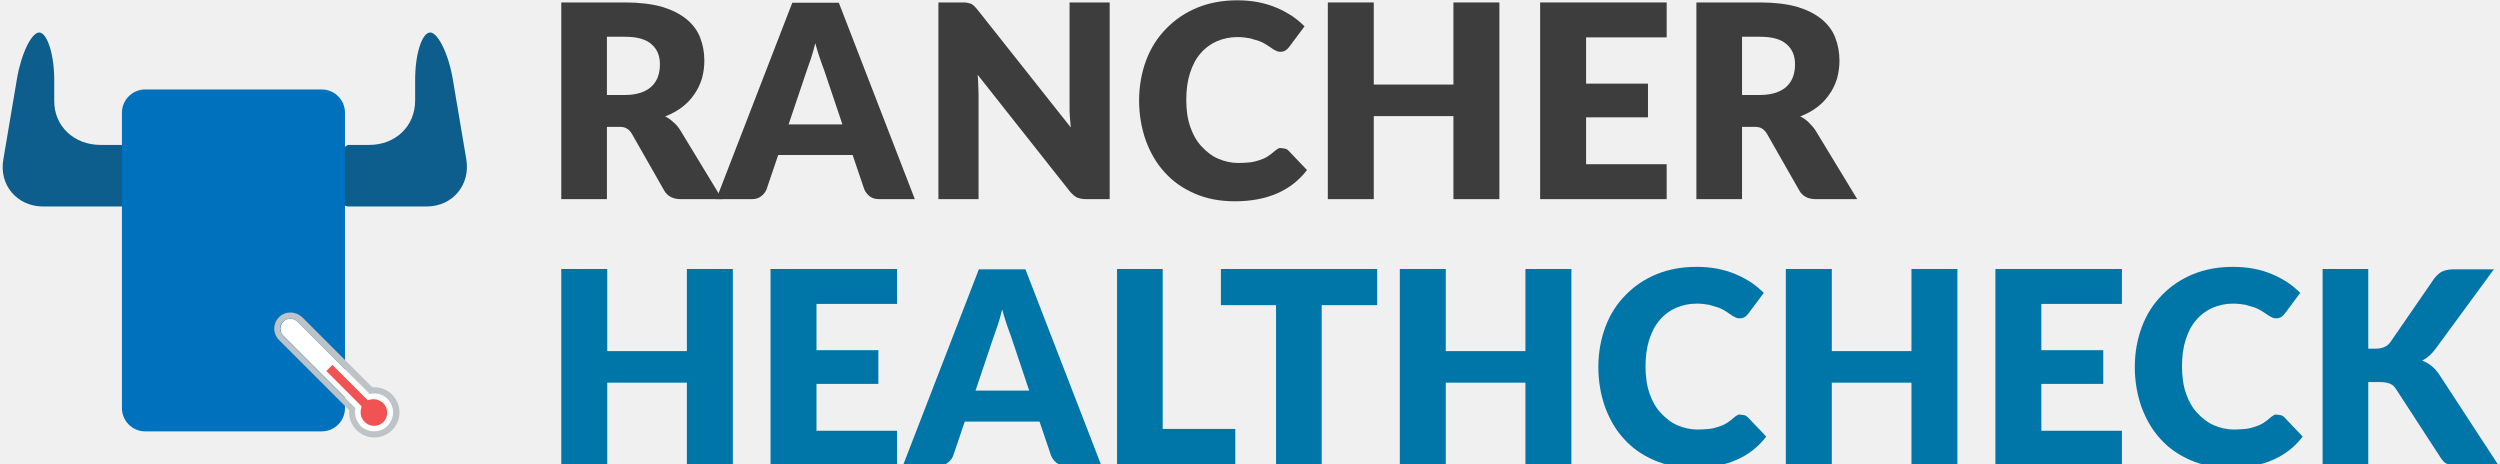
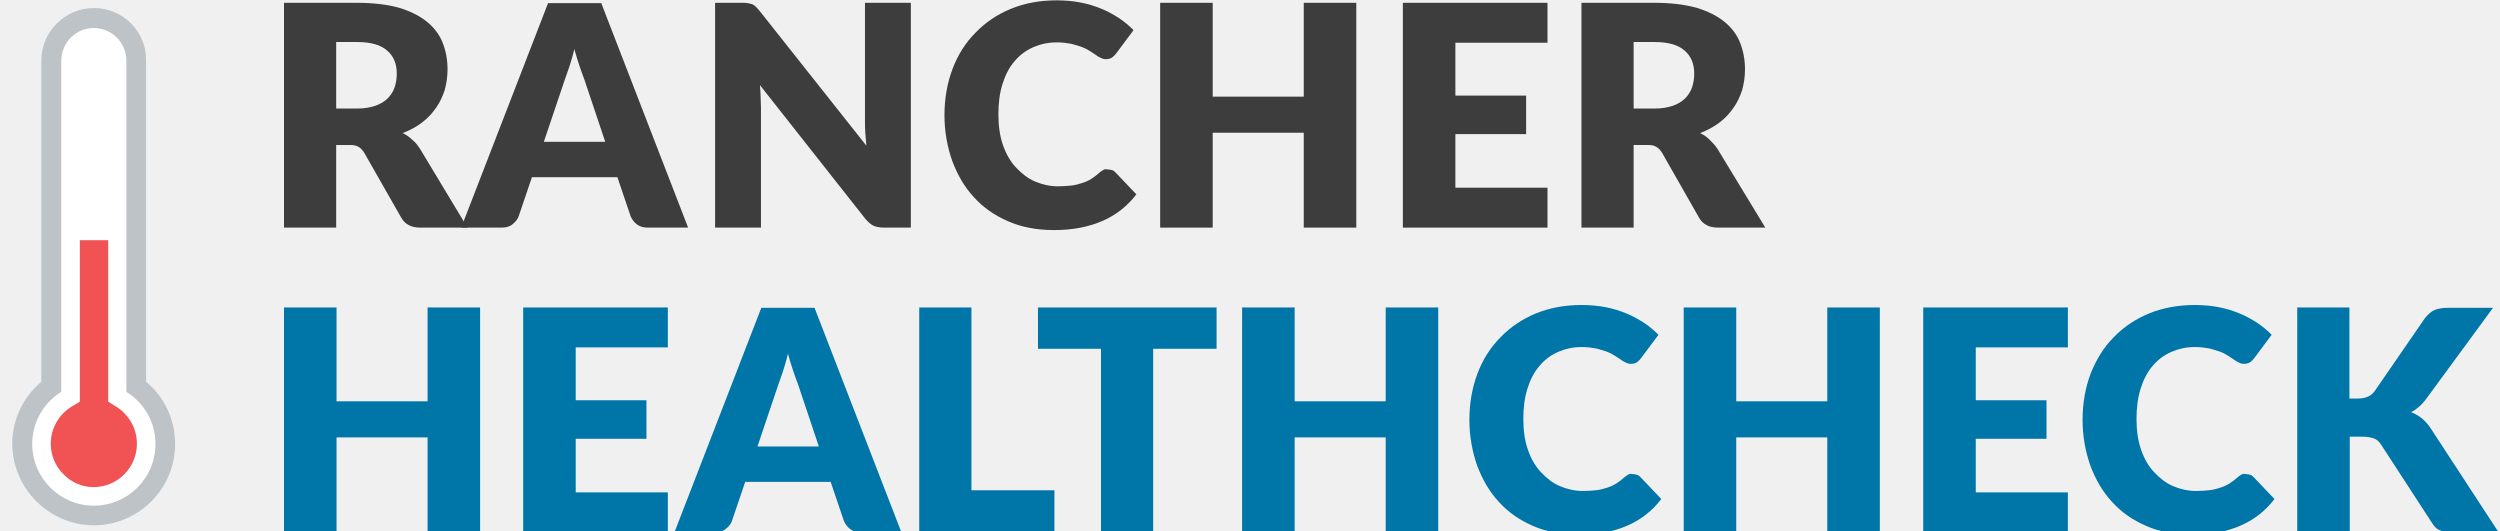
- <svg xmlns="http://www.w3.org/2000/svg" version="1.1" id="Layer_1" x="0px" y="0px" viewBox="0 0 816 151.4" style="enable-background:new 0 0 816 151.4;" xml:space="preserve">
+ <svg xmlns="http://www.w3.org/2000/svg" version="1.1" id="Layer_1" x="0px" y="0px" viewBox="0 0 713.9 151.4" style="enable-background:new 0 0 713.9 151.4;" xml:space="preserve">
  <style type="text/css">
- 	.st0{fill:#3D3D3D;}
- 	.st1{fill:#0075A8;}
- 	.st2{fill:#CCD1D3;}
- 	.st3{fill:#0D5E8C;}
- 	.st4{fill:#0071BC;}
- 	.st5{fill:#FFFFFF;}
- 	.st6{fill:#BDC3C7;}
- 	.st7{fill:#F15354;}
- 	.st8{fill:#A3ABAF;}
- 	.st9{fill:#58D68D;}
- 	.st10{fill:#2ECC71;}
- 	.st11{fill:#3498DB;}
- 	.st12{fill:#EADF5A;}
- 	.st13{fill:#F1C40F;}
- 	.st14{fill:#2D8490;}
- 	.st15{fill:#3A6F81;}
- 	.st16{fill:#ECF0F1;}
- 	.st17{opacity:0.2;fill:#78C9CF;}
+ 	.st0{fill:#99A3A8;}
+ 	.st1{fill:#CCD1D3;}
+ 	.st2{fill:none;stroke:#A3ABAF;stroke-width:5;stroke-linecap:round;stroke-linejoin:round;stroke-miterlimit:10;}
+ 	.st3{fill:#3D3D3D;}
+ 	.st4{fill:#0075A8;}
+ 	.st5{fill:#B3C78F;}
+ 	.st6{fill:none;stroke:#CCD1D3;stroke-miterlimit:10;}
+ 	.st7{fill:none;stroke:#CCD1D3;stroke-width:1.893;stroke-miterlimit:10;}
+ 	.st8{fill:#F15354;}
+ 	.st9{fill:#A3ABAF;}
+ 	.st10{fill:#3498DB;}
+ 	.st11{fill:#2980B9;}
+ 	.st12{fill:#E67E22;}
+ 	.st13{fill:#D35401;}
+ 	.st14{fill:#F1C40F;}
+ 	.st15{fill:#E49701;}
+ 	.st16{fill:#EADF5A;}
+ 	.st17{fill:#D7C320;}
+ 	.st18{fill:#34495E;}
+ 	.st19{fill:#2C3E50;}
+ 	.st20{fill:#2B2B2B;}
+ 	.st21{fill:#262626;}
+ 	.st22{fill:#3A6F81;}
+ 	.st23{fill:#356272;}
+ 	.st24{fill:#00558B;}
+ 	.st25{fill:#27AE60;}
+ 	.st26{fill:#169242;}
+ 	.st27{fill:#A5C63B;}
+ 	.st28{fill:#8EB021;}
+ 	.st29{fill:#ECF0F1;}
+ 	.st30{fill:#BDC3C7;}
+ 	.st31{fill:#95A5A6;}
+ 	.st32{fill:#7F8C8D;}
+ 	.st33{fill:#E74C3C;}
+ 	.st34{fill:#C0392B;}
+ 	.st35{fill:#EA3738;}
+ 	.st36{fill:#78C9CF;}
+ 	.st37{fill:#389EA8;}
+ 	.st38{fill:#2D8490;}
+ 	.st39{fill:#1A6470;}
+ 	.st40{fill:#21364A;}
+ 	.st41{fill:#040B15;}
+ 	.st42{fill:#66767C;}
+ 	.st43{fill:#334851;}
+ 	.st44{fill:#5C686F;}
+ 	.st45{fill:#29373C;}
+ 	.st46{fill:#0A141A;}
+ 	.st47{fill:#FFFFFF;}
+ 	.st48{fill:#0D5E8C;}
+ 	.st49{fill:#0071BC;}
+ 	.st50{fill:#808080;stroke:#000000;stroke-width:0.5;stroke-miterlimit:10;}
+ 	.st51{fill:#DFDFDF;stroke:#000000;stroke-width:0.5;stroke-miterlimit:10;}
+ 	.st52{stroke:#000000;stroke-width:0.5;stroke-miterlimit:10;}
+ 	.st53{fill:none;stroke:#A3ABAF;stroke-width:12;stroke-miterlimit:10;}
+ 	.st54{fill:none;stroke:#F15354;stroke-width:0.438;stroke-miterlimit:10;}
+ 	.st55{fill:none;stroke:#F15354;stroke-miterlimit:10;}
+ 	.st56{fill:none;stroke:#3498DB;stroke-width:15;stroke-linecap:square;stroke-miterlimit:10;}
+ 	.st57{fill:none;stroke:#A3ABAF;stroke-width:9;stroke-miterlimit:10;}
+ 	.st58{opacity:0.5;fill:url(#SVGID_1_);}
+ 	.st59{clip-path:url(#SVGID_3_);enable-background:new    ;}
+ 	.st60{fill:#D3AC0D;}
+ 	.st61{fill:#B5930B;}
+ 	.st62{opacity:0.5;fill:url(#SVGID_4_);}
+ 	.st63{clip-path:url(#SVGID_6_);enable-background:new    ;}
+ 	.st64{opacity:0.5;fill:url(#SVGID_7_);}
+ 	.st65{clip-path:url(#SVGID_9_);enable-background:new    ;}
+ 	.st66{opacity:0.5;fill:url(#SVGID_10_);}
+ 	.st67{clip-path:url(#SVGID_12_);enable-background:new    ;}
+ 	.st68{fill:#58D68D;}
+ 	.st69{fill:#2ECC71;}
+ 	.st70{fill:none;stroke:#2ECC71;stroke-width:1.162;stroke-miterlimit:10;}
+ 	.st71{fill:none;stroke:#F1C40F;stroke-width:1.162;stroke-miterlimit:10;}
+ 	.st72{fill:none;stroke:#0075A8;stroke-width:1.162;stroke-miterlimit:10;}
+ 	.st73{fill:none;stroke:#BDC3C7;stroke-width:10;stroke-miterlimit:10;}
+ 	.st74{fill:none;stroke:#A3ABAF;stroke-width:10;stroke-miterlimit:10;}
+ 	.st75{opacity:0.2;fill:#78C9CF;}
+ 	.st76{fill:none;stroke:#0075A8;stroke-miterlimit:10;}
+ 	.st77{fill:#5D5D5D;}
+ 	.st78{fill:none;stroke:#99A3A8;stroke-miterlimit:10;}
+ 	.st79{fill:none;stroke:#0075A8;stroke-width:1.827;stroke-miterlimit:10;}
+ 	.st80{opacity:0.7;}
</style>
  <g>
-     <path class="st0" d="M235.7,65h-13.5c-2.5,0-4.3-0.9-5.4-2.8l-10.6-18.6c-0.5-0.8-1.1-1.4-1.7-1.7c-0.6-0.4-1.5-0.5-2.6-0.5h-3.8   V65h-14.9V0.8h20.9c4.6,0,8.6,0.5,11.9,1.4c3.3,1,5.9,2.3,8,4c2.1,1.7,3.6,3.7,4.5,6c0.9,2.3,1.4,4.8,1.4,7.6c0,2.1-0.3,4-0.8,5.9   c-0.6,1.8-1.4,3.6-2.5,5.1c-1.1,1.6-2.4,3-4,4.2c-1.6,1.2-3.4,2.2-5.5,3c1,0.5,1.9,1.1,2.7,1.9c0.9,0.7,1.6,1.6,2.3,2.7L235.7,65z    M204.1,31c2,0,3.7-0.3,5.2-0.8c1.4-0.5,2.6-1.2,3.5-2.1c0.9-0.9,1.6-2,2-3.2c0.4-1.2,0.6-2.5,0.6-3.9c0-2.8-0.9-5-2.8-6.6   c-1.8-1.6-4.7-2.4-8.5-2.4h-6v19H204.1z" />
-     <path class="st0" d="M298.6,65H287c-1.3,0-2.3-0.3-3.1-0.9c-0.8-0.6-1.4-1.4-1.8-2.3l-3.8-11.2H254l-3.8,11.2   c-0.3,0.8-0.9,1.6-1.7,2.2c-0.8,0.7-1.9,1-3.1,1h-11.6l24.8-64.1h15.2L298.6,65z M274.9,40.4L269,22.9c-0.4-1.1-0.9-2.4-1.4-3.9   c-0.5-1.5-1-3.1-1.5-4.9c-0.4,1.8-0.9,3.4-1.4,5c-0.5,1.5-1,2.8-1.4,4l-5.9,17.5H274.9z" />
-     <path class="st0" d="M362.2,0.8V65h-7.7c-1.1,0-2.1-0.2-2.9-0.5c-0.8-0.4-1.5-1-2.3-1.9l-30.2-38.2c0.1,1.1,0.2,2.3,0.2,3.3   c0,1.1,0.1,2.1,0.1,3V65h-13.1V0.8h7.8c0.6,0,1.2,0,1.6,0.1s0.8,0.2,1.2,0.3c0.4,0.2,0.7,0.4,1,0.7s0.7,0.7,1.1,1.2l30.5,38.5   c-0.1-1.2-0.2-2.4-0.3-3.6c-0.1-1.2-0.1-2.3-0.1-3.3V0.8H362.2z" />
-     <path class="st0" d="M418.6,48.4c0.4,0,0.7,0.1,1.1,0.2c0.4,0.1,0.7,0.4,1,0.7l5.9,6.2c-2.6,3.4-5.8,5.9-9.7,7.6s-8.5,2.6-13.8,2.6   c-4.9,0-9.2-0.8-13.1-2.5c-3.9-1.7-7.1-3.9-9.8-6.9c-2.7-2.9-4.7-6.4-6.2-10.4c-1.4-4-2.2-8.4-2.2-13c0-4.8,0.8-9.2,2.3-13.2   s3.7-7.5,6.6-10.4c2.8-2.9,6.2-5.2,10.1-6.8c3.9-1.6,8.3-2.4,13-2.4c2.4,0,4.7,0.2,6.8,0.6c2.1,0.4,4.1,1,6,1.8   c1.8,0.7,3.5,1.7,5.1,2.7c1.6,1.1,2.9,2.2,4.1,3.4l-5,6.7c-0.3,0.4-0.7,0.8-1.1,1.1c-0.4,0.3-1.1,0.5-1.8,0.5c-0.5,0-1-0.1-1.5-0.4   c-0.5-0.2-1-0.5-1.5-0.9c-0.5-0.3-1.1-0.7-1.7-1.1c-0.6-0.4-1.4-0.8-2.2-1.1c-0.9-0.3-1.9-0.6-3-0.9c-1.2-0.2-2.5-0.4-4.1-0.4   c-2.5,0-4.7,0.5-6.8,1.4c-2,0.9-3.8,2.2-5.3,4c-1.5,1.7-2.6,3.9-3.4,6.4c-0.8,2.5-1.2,5.4-1.2,8.7c0,3.3,0.4,6.2,1.3,8.8   c0.9,2.6,2.1,4.7,3.7,6.4s3.3,3.1,5.4,4c2.1,0.9,4.3,1.4,6.6,1.4c1.3,0,2.6-0.1,3.7-0.2c1.1-0.1,2.2-0.4,3.1-0.7   c1-0.3,1.9-0.7,2.7-1.2c0.8-0.5,1.7-1.2,2.6-2c0.4-0.3,0.7-0.5,1.1-0.7S418.1,48.4,418.6,48.4z" />
-     <path class="st0" d="M489.4,0.8V65h-15V37.9h-26V65h-15V0.8h15v26.8h26V0.8H489.4z" />
-     <path class="st0" d="M517.7,12.3v15h20.2v11h-20.2v15.3H544V65h-41.3V0.8H544v11.4H517.7z" />
-     <path class="st0" d="M606.2,65h-13.5c-2.5,0-4.3-0.9-5.4-2.8l-10.6-18.6c-0.5-0.8-1.1-1.4-1.7-1.7c-0.6-0.4-1.5-0.5-2.6-0.5h-3.8   V65h-14.9V0.8h20.9c4.6,0,8.6,0.5,11.9,1.4c3.3,1,5.9,2.3,8,4c2.1,1.7,3.6,3.7,4.5,6s1.4,4.8,1.4,7.6c0,2.1-0.3,4-0.8,5.9   c-0.6,1.8-1.4,3.6-2.5,5.1c-1.1,1.6-2.4,3-4,4.2s-3.4,2.2-5.5,3c1,0.5,1.9,1.1,2.7,1.9s1.6,1.6,2.3,2.7L606.2,65z M574.6,31   c2,0,3.7-0.3,5.2-0.8c1.4-0.5,2.6-1.2,3.5-2.1s1.6-2,2-3.2c0.4-1.2,0.6-2.5,0.6-3.9c0-2.8-0.9-5-2.8-6.6c-1.8-1.6-4.7-2.4-8.5-2.4   h-6v19H574.6z" />
-     <path class="st1" d="M239.2,87.8V152h-15v-27.1h-26V152h-15V87.8h15v26.8h26V87.8H239.2z" />
-     <path class="st1" d="M266.5,99.3v15h20.2v11h-20.2v15.3h26.3V152h-41.3V87.8h41.3v11.4H266.5z" />
-     <path class="st1" d="M359.5,152H348c-1.3,0-2.3-0.3-3.1-0.9c-0.8-0.6-1.4-1.4-1.8-2.3l-3.8-11.2h-24.4l-3.8,11.2   c-0.3,0.8-0.9,1.6-1.7,2.2c-0.8,0.7-1.9,1-3.1,1h-11.6l24.8-64.1h15.2L359.5,152z M335.9,127.4l-5.9-17.6c-0.4-1.1-0.9-2.4-1.4-3.9   c-0.5-1.5-1-3.1-1.5-4.9c-0.4,1.8-0.9,3.4-1.4,5c-0.5,1.5-1,2.8-1.4,4l-5.9,17.5H335.9z" />
-     <path class="st1" d="M403.2,140.1V152h-38.6V87.8h14.9v52.2H403.2z" />
-     <path class="st1" d="M449.4,99.6h-18V152h-14.9V99.6h-18V87.8h51V99.6z" />
-     <path class="st1" d="M512.9,87.8V152h-15v-27.1h-26V152h-15V87.8h15v26.8h26V87.8H512.9z" />
-     <path class="st1" d="M568.5,135.4c0.4,0,0.7,0.1,1.1,0.2c0.4,0.1,0.7,0.4,1,0.7l5.9,6.2c-2.6,3.4-5.8,5.9-9.7,7.6   s-8.5,2.6-13.8,2.6c-4.9,0-9.2-0.8-13.1-2.5c-3.9-1.7-7.1-3.9-9.8-6.9c-2.7-2.9-4.7-6.4-6.2-10.4c-1.4-4-2.2-8.4-2.2-13   c0-4.8,0.8-9.2,2.3-13.2s3.7-7.5,6.6-10.4c2.8-2.9,6.2-5.2,10.1-6.8c3.9-1.6,8.3-2.4,13-2.4c2.4,0,4.7,0.2,6.8,0.6   c2.1,0.4,4.1,1,6,1.8c1.8,0.7,3.5,1.7,5.1,2.7c1.6,1.1,2.9,2.2,4.1,3.4l-5,6.7c-0.3,0.4-0.7,0.8-1.1,1.1c-0.4,0.3-1.1,0.5-1.8,0.5   c-0.5,0-1-0.1-1.5-0.4c-0.5-0.2-1-0.5-1.5-0.9c-0.5-0.3-1.1-0.7-1.7-1.1c-0.6-0.4-1.4-0.8-2.2-1.1c-0.9-0.3-1.9-0.6-3-0.9   c-1.2-0.2-2.5-0.4-4.1-0.4c-2.5,0-4.7,0.5-6.8,1.4c-2,0.9-3.8,2.2-5.3,4c-1.5,1.7-2.6,3.9-3.4,6.4c-0.8,2.5-1.2,5.4-1.2,8.7   c0,3.3,0.4,6.2,1.3,8.8c0.9,2.6,2.1,4.7,3.7,6.4s3.3,3.1,5.4,4c2.1,0.9,4.3,1.4,6.6,1.4c1.3,0,2.6-0.1,3.7-0.2   c1.1-0.1,2.2-0.4,3.1-0.7c1-0.3,1.9-0.7,2.7-1.2c0.8-0.5,1.7-1.2,2.6-2c0.4-0.3,0.7-0.5,1.1-0.7S568,135.4,568.5,135.4z" />
-     <path class="st1" d="M638.9,87.8V152h-15v-27.1h-26V152h-15V87.8h15v26.8h26V87.8H638.9z" />
-     <path class="st1" d="M666.3,99.3v15h20.2v11h-20.2v15.3h26.3V152h-41.3V87.8h41.3v11.4H666.3z" />
-     <path class="st1" d="M743.6,135.4c0.4,0,0.7,0.1,1.1,0.2c0.4,0.1,0.7,0.4,1,0.7l5.9,6.2c-2.6,3.4-5.8,5.9-9.7,7.6   s-8.5,2.6-13.8,2.6c-4.9,0-9.2-0.8-13.1-2.5c-3.9-1.7-7.1-3.9-9.8-6.9c-2.7-2.9-4.7-6.4-6.2-10.4c-1.4-4-2.2-8.4-2.2-13   c0-4.8,0.8-9.2,2.3-13.2s3.7-7.5,6.6-10.4c2.8-2.9,6.2-5.2,10.1-6.8c3.9-1.6,8.3-2.4,13-2.4c2.4,0,4.7,0.2,6.8,0.6   c2.1,0.4,4.1,1,6,1.8c1.8,0.7,3.5,1.7,5.1,2.7c1.6,1.1,2.9,2.2,4.1,3.4l-5,6.7c-0.3,0.4-0.7,0.8-1.1,1.1c-0.4,0.3-1.1,0.5-1.8,0.5   c-0.5,0-1-0.1-1.5-0.4c-0.5-0.2-1-0.5-1.5-0.9c-0.5-0.3-1.1-0.7-1.7-1.1c-0.6-0.4-1.4-0.8-2.2-1.1c-0.9-0.3-1.9-0.6-3-0.9   c-1.2-0.2-2.5-0.4-4.1-0.4c-2.5,0-4.7,0.5-6.8,1.4c-2,0.9-3.8,2.2-5.3,4c-1.5,1.7-2.6,3.9-3.4,6.4c-0.8,2.5-1.2,5.4-1.2,8.7   c0,3.3,0.4,6.2,1.3,8.8c0.9,2.6,2.1,4.7,3.7,6.4s3.3,3.1,5.4,4c2.1,0.9,4.3,1.4,6.6,1.4c1.3,0,2.6-0.1,3.7-0.2   c1.1-0.1,2.2-0.4,3.1-0.7c1-0.3,1.9-0.7,2.7-1.2c0.8-0.5,1.7-1.2,2.6-2c0.4-0.3,0.7-0.5,1.1-0.7S743.2,135.4,743.6,135.4z" />
-     <path class="st1" d="M773,113.8h2.4c2.2,0,3.8-0.7,4.8-2.1l14.4-20.9c0.9-1.1,1.8-1.9,2.8-2.3s2.2-0.6,3.7-0.6h12.9l-19,25.9   c-1.3,1.8-2.8,3.1-4.4,3.9c1.1,0.4,2.1,1,3,1.7s1.8,1.7,2.6,2.9l19.4,29.7h-13.3c-0.9,0-1.6-0.1-2.2-0.2c-0.6-0.1-1.1-0.3-1.6-0.5   c-0.4-0.2-0.8-0.5-1.1-0.9c-0.3-0.3-0.6-0.7-0.9-1.2l-14.5-22.3c-0.5-0.8-1.2-1.4-2-1.7c-0.8-0.3-1.9-0.5-3.3-0.5H773V152h-14.9   V87.8H773V113.8z" />
+     <path class="st3" d="M133.5,65h-13.5c-2.5,0-4.3-0.9-5.4-2.8l-10.6-18.6c-0.5-0.8-1.1-1.4-1.7-1.7c-0.6-0.4-1.5-0.5-2.6-0.5H96V65   H81.1V0.8H102c4.6,0,8.6,0.5,11.9,1.4c3.3,1,5.9,2.3,8,4c2.1,1.7,3.6,3.7,4.5,6c0.9,2.3,1.4,4.8,1.4,7.6c0,2.1-0.3,4-0.8,5.9   c-0.6,1.8-1.4,3.6-2.5,5.1c-1.1,1.6-2.4,3-4,4.2c-1.6,1.2-3.4,2.2-5.5,3c1,0.5,1.9,1.1,2.7,1.9c0.9,0.7,1.6,1.6,2.3,2.7L133.5,65z    M102,31c2,0,3.7-0.3,5.2-0.8c1.4-0.5,2.6-1.2,3.5-2.1c0.9-0.9,1.6-2,2-3.2c0.4-1.2,0.6-2.5,0.6-3.9c0-2.8-0.9-5-2.8-6.6   c-1.8-1.6-4.7-2.4-8.5-2.4h-6v19H102z" />
+     <path class="st3" d="M196.5,65h-11.5c-1.3,0-2.3-0.3-3.1-0.9c-0.8-0.6-1.4-1.4-1.8-2.3l-3.8-11.2h-24.4l-3.8,11.2   c-0.3,0.8-0.9,1.6-1.7,2.2c-0.8,0.7-1.9,1-3.1,1h-11.6l24.8-64.1h15.2L196.5,65z M172.8,40.4l-5.9-17.6c-0.4-1.1-0.9-2.4-1.4-3.9   c-0.5-1.5-1-3.1-1.5-4.9c-0.4,1.8-0.9,3.4-1.4,5c-0.5,1.5-1,2.8-1.4,4l-5.9,17.5H172.8z" />
+     <path class="st3" d="M260.1,0.8V65h-7.7c-1.1,0-2.1-0.2-2.9-0.5c-0.8-0.4-1.5-1-2.3-1.9L217,24.3c0.1,1.1,0.2,2.3,0.2,3.3   c0,1.1,0.1,2.1,0.1,3V65h-13.1V0.8h7.8c0.6,0,1.2,0,1.6,0.1s0.8,0.2,1.2,0.3c0.4,0.2,0.7,0.4,1,0.7s0.7,0.7,1.1,1.2l30.5,38.5   c-0.1-1.2-0.2-2.4-0.3-3.6c-0.1-1.2-0.1-2.3-0.1-3.3V0.8H260.1z" />
+     <path class="st3" d="M316.5,48.4c0.4,0,0.7,0.1,1.1,0.2c0.4,0.1,0.7,0.4,1,0.7l5.9,6.2c-2.6,3.4-5.8,5.9-9.7,7.6s-8.5,2.6-13.8,2.6   c-4.9,0-9.2-0.8-13.1-2.5c-3.9-1.7-7.1-3.9-9.8-6.9c-2.7-2.9-4.7-6.4-6.2-10.4c-1.4-4-2.2-8.4-2.2-13c0-4.8,0.8-9.2,2.3-13.2   s3.7-7.5,6.6-10.4c2.8-2.9,6.2-5.2,10.1-6.8c3.9-1.6,8.3-2.4,13-2.4c2.4,0,4.7,0.2,6.8,0.6c2.1,0.4,4.1,1,6,1.8   c1.8,0.7,3.5,1.7,5.1,2.7c1.6,1.1,2.9,2.2,4.1,3.4l-5,6.7c-0.3,0.4-0.7,0.8-1.1,1.1c-0.4,0.3-1.1,0.5-1.8,0.5c-0.5,0-1-0.1-1.5-0.4   c-0.5-0.2-1-0.5-1.5-0.9c-0.5-0.3-1.1-0.7-1.7-1.1c-0.6-0.4-1.4-0.8-2.2-1.1c-0.9-0.3-1.9-0.6-3-0.9c-1.2-0.2-2.5-0.4-4.1-0.4   c-2.5,0-4.7,0.5-6.8,1.4c-2,0.9-3.8,2.2-5.3,4c-1.5,1.7-2.6,3.9-3.4,6.4c-0.8,2.5-1.2,5.4-1.2,8.7c0,3.3,0.4,6.2,1.3,8.8   c0.9,2.6,2.1,4.7,3.7,6.4s3.3,3.1,5.4,4c2.1,0.9,4.3,1.4,6.6,1.4c1.3,0,2.6-0.1,3.7-0.2c1.1-0.1,2.2-0.4,3.1-0.7   c1-0.3,1.9-0.7,2.7-1.2c0.8-0.5,1.7-1.2,2.6-2c0.4-0.3,0.7-0.5,1.1-0.7S316,48.4,316.5,48.4z" />
+     <path class="st3" d="M387.3,0.8V65h-15V37.9h-26V65h-15V0.8h15v26.8h26V0.8H387.3z" />
+     <path class="st3" d="M415.6,12.3v15h20.2v11h-20.2v15.3h26.3V65h-41.3V0.8h41.3v11.4H415.6z" />
+     <path class="st3" d="M504.1,65h-13.5c-2.5,0-4.3-0.9-5.4-2.8l-10.6-18.6c-0.5-0.8-1.1-1.4-1.7-1.7c-0.6-0.4-1.5-0.5-2.6-0.5h-3.8   V65h-14.9V0.8h20.9c4.6,0,8.6,0.5,11.9,1.4c3.3,1,5.9,2.3,8,4c2.1,1.7,3.6,3.7,4.5,6s1.4,4.8,1.4,7.6c0,2.1-0.3,4-0.8,5.9   c-0.6,1.8-1.4,3.6-2.5,5.1c-1.1,1.6-2.4,3-4,4.2s-3.4,2.2-5.5,3c1,0.5,1.9,1.1,2.7,1.9s1.6,1.6,2.3,2.7L504.1,65z M472.5,31   c2,0,3.7-0.3,5.2-0.8c1.4-0.5,2.6-1.2,3.5-2.1s1.6-2,2-3.2c0.4-1.2,0.6-2.5,0.6-3.9c0-2.8-0.9-5-2.8-6.6c-1.8-1.6-4.7-2.4-8.5-2.4   h-6v19H472.5z" />
+     <path class="st4" d="M137.1,87.8V152h-15v-27.1h-26V152h-15V87.8h15v26.8h26V87.8H137.1z" />
+     <path class="st4" d="M164.4,99.3v15h20.2v11h-20.2v15.3h26.3V152h-41.3V87.8h41.3v11.4H164.4z" />
+     <path class="st4" d="M257.4,152h-11.5c-1.3,0-2.3-0.3-3.1-0.9c-0.8-0.6-1.4-1.4-1.8-2.3l-3.8-11.2h-24.4l-3.8,11.2   c-0.3,0.8-0.9,1.6-1.7,2.2c-0.8,0.7-1.9,1-3.1,1h-11.6l24.8-64.1h15.2L257.4,152z M233.8,127.4l-5.9-17.6c-0.4-1.1-0.9-2.4-1.4-3.9   c-0.5-1.5-1-3.1-1.5-4.9c-0.4,1.8-0.9,3.4-1.4,5c-0.5,1.5-1,2.8-1.4,4l-5.9,17.5H233.8z" />
+     <path class="st4" d="M301.1,140.1V152h-38.6V87.8h14.9v52.2H301.1z" />
+     <path class="st4" d="M347.3,99.6h-18V152h-14.9V99.6h-18V87.8h51V99.6z" />
+     <path class="st4" d="M410.7,87.8V152h-15v-27.1h-26V152h-15V87.8h15v26.8h26V87.8H410.7z" />
+     <path class="st4" d="M466.4,135.4c0.4,0,0.7,0.1,1.1,0.2c0.4,0.1,0.7,0.4,1,0.7l5.9,6.2c-2.6,3.4-5.8,5.9-9.7,7.6   s-8.5,2.6-13.8,2.6c-4.9,0-9.2-0.8-13.1-2.5c-3.9-1.7-7.1-3.9-9.8-6.9c-2.7-2.9-4.7-6.4-6.2-10.4c-1.4-4-2.2-8.4-2.2-13   c0-4.8,0.8-9.2,2.3-13.2s3.7-7.5,6.6-10.4c2.8-2.9,6.2-5.2,10.1-6.8c3.9-1.6,8.3-2.4,13-2.4c2.4,0,4.7,0.2,6.8,0.6   c2.1,0.4,4.1,1,6,1.8c1.8,0.7,3.5,1.7,5.1,2.7c1.6,1.1,2.9,2.2,4.1,3.4l-5,6.7c-0.3,0.4-0.7,0.8-1.1,1.1c-0.4,0.3-1.1,0.5-1.8,0.5   c-0.5,0-1-0.1-1.5-0.4c-0.5-0.2-1-0.5-1.5-0.9c-0.5-0.3-1.1-0.7-1.7-1.1c-0.6-0.4-1.4-0.8-2.2-1.1c-0.9-0.3-1.9-0.6-3-0.9   c-1.2-0.2-2.5-0.4-4.1-0.4c-2.5,0-4.7,0.5-6.8,1.4c-2,0.9-3.8,2.2-5.3,4c-1.5,1.7-2.6,3.9-3.4,6.4c-0.8,2.5-1.2,5.4-1.2,8.7   c0,3.3,0.4,6.2,1.3,8.8c0.9,2.6,2.1,4.7,3.7,6.4s3.3,3.1,5.4,4c2.1,0.9,4.3,1.4,6.6,1.4c1.3,0,2.6-0.1,3.7-0.2   c1.1-0.1,2.2-0.4,3.1-0.7c1-0.3,1.9-0.7,2.7-1.2c0.8-0.5,1.7-1.2,2.6-2c0.4-0.3,0.7-0.5,1.1-0.7S465.9,135.4,466.4,135.4z" />
+     <path class="st4" d="M536.8,87.8V152h-15v-27.1h-26V152h-15V87.8h15v26.8h26V87.8H536.8z" />
+     <path class="st4" d="M564.2,99.3v15h20.2v11h-20.2v15.3h26.3V152h-41.3V87.8h41.3v11.4H564.2z" />
+     <path class="st4" d="M641.5,135.4c0.4,0,0.7,0.1,1.1,0.2c0.4,0.1,0.7,0.4,1,0.7l5.9,6.2c-2.6,3.4-5.8,5.9-9.7,7.6   s-8.5,2.6-13.8,2.6c-4.9,0-9.2-0.8-13.1-2.5c-3.9-1.7-7.1-3.9-9.8-6.9c-2.7-2.9-4.7-6.4-6.2-10.4c-1.4-4-2.2-8.4-2.2-13   c0-4.8,0.8-9.2,2.3-13.2c1.6-4,3.7-7.5,6.6-10.4c2.8-2.9,6.2-5.2,10.1-6.8c3.9-1.6,8.3-2.4,13-2.4c2.4,0,4.7,0.2,6.8,0.6   c2.1,0.4,4.1,1,6,1.8c1.8,0.7,3.5,1.7,5.1,2.7c1.6,1.1,2.9,2.2,4.1,3.4l-5,6.7c-0.3,0.4-0.7,0.8-1.1,1.1c-0.4,0.3-1.1,0.5-1.8,0.5   c-0.5,0-1-0.1-1.5-0.4c-0.5-0.2-1-0.5-1.5-0.9c-0.5-0.3-1.1-0.7-1.7-1.1c-0.6-0.4-1.4-0.8-2.2-1.1c-0.9-0.3-1.9-0.6-3-0.9   c-1.2-0.2-2.5-0.4-4.1-0.4c-2.5,0-4.7,0.5-6.8,1.4c-2,0.9-3.8,2.2-5.3,4c-1.5,1.7-2.6,3.9-3.4,6.4c-0.8,2.5-1.2,5.4-1.2,8.7   c0,3.3,0.4,6.2,1.3,8.8c0.9,2.6,2.1,4.7,3.7,6.4s3.3,3.1,5.4,4c2.1,0.9,4.3,1.4,6.6,1.4c1.3,0,2.6-0.1,3.7-0.2   c1.1-0.1,2.2-0.4,3.1-0.7c1-0.3,1.9-0.7,2.7-1.2c0.8-0.5,1.7-1.2,2.6-2c0.4-0.3,0.7-0.5,1.1-0.7S641.1,135.4,641.5,135.4z" />
+     <path class="st4" d="M670.9,113.8h2.4c2.2,0,3.8-0.7,4.8-2.1l14.4-20.9c0.9-1.1,1.8-1.9,2.8-2.3s2.2-0.6,3.7-0.6h12.9l-19,25.9   c-1.3,1.8-2.8,3.1-4.4,3.9c1.1,0.4,2.1,1,3,1.7s1.8,1.7,2.6,2.9l19.4,29.7h-13.3c-0.9,0-1.6-0.1-2.2-0.2c-0.6-0.1-1.1-0.3-1.6-0.5   c-0.4-0.2-0.8-0.5-1.1-0.9c-0.3-0.3-0.6-0.7-0.9-1.2l-14.5-22.3c-0.5-0.8-1.2-1.4-2-1.7c-0.8-0.3-1.9-0.5-3.3-0.5h-3.6V152H656   V87.8h14.9V113.8z" />
  </g>
  <g>
-     <g>
-       <g>
-         <g>
-           <path class="st3" d="M152.2,52l-4.4-26.1c-1.4-8.4-4.9-15.3-7.4-15.3c-2.6,0-4.9,6.9-4.9,15.4v6.8c0,8.5-6.5,14.5-15,14.5h-6.8      c-0.5,0-1.1,1-2.5,1v18.7c1.4,0,1.9,0.4,2.5,0.4h25.7C147.8,67.3,153.6,60.3,152.2,52z" />
-         </g>
-       </g>
-       <g>
-         <path class="st3" d="M1.1,52l4.4-26.1c1.4-8.4,4.8-15.3,7.3-15.3s4.9,6.9,4.9,15.4v6.8c-0.1,8.5,6.6,14.5,15.1,14.5h6.8     c0.5,0,0.9,1,1.6,1v18.7c-0.7,0-1.1,0.4-1.6,0.4H13.9C5.5,67.3-0.4,60.3,1.1,52z" />
-       </g>
-       <path class="st4" d="M112.6,133.2c0,4.2-3.4,7.6-7.6,7.6H47.4c-4.2,0-7.6-3.4-7.6-7.6V36.8c0-4.2,3.4-7.6,7.6-7.6H105    c4.2,0,7.6,3.4,7.6,7.6V133.2z" />
-     </g>
-     <g>
-       <path class="st5" d="M120.7,128.6L97.1,105c-1.3-1.3-3.4-1.3-4.6,0c-1.3,1.3-1.3,3.4,0,4.6l23.6,23.6c-0.5,2,0.1,4.2,1.7,5.8    c2.4,2.4,6.3,2.4,8.8,0s2.4-6.3,0-8.8C125,128.7,122.7,128.1,120.7,128.6z" />
-       <path class="st6" d="M94.8,104c0.8,0,1.7,0.3,2.3,1l23.6,23.6c0.5-0.1,0.9-0.2,1.4-0.2c1.6,0,3.2,0.6,4.4,1.8    c2.4,2.4,2.4,6.3,0,8.8c-1.2,1.2-2.8,1.8-4.4,1.8s-3.2-0.6-4.4-1.8c-1.6-1.6-2.1-3.8-1.7-5.8l-23.6-23.6c-1.3-1.3-1.3-3.4,0-4.6    C93.1,104.4,94,104,94.8,104 M94.8,102c-1.4,0-2.7,0.5-3.7,1.5c-2.1,2.1-2.1,5.4,0,7.5l22.9,22.9c-0.2,2.4,0.6,4.8,2.4,6.5    c1.5,1.5,3.6,2.4,5.8,2.4c2.2,0,4.2-0.9,5.8-2.4c1.5-1.5,2.4-3.6,2.4-5.8c0-2.2-0.9-4.2-2.4-5.8c-1.5-1.5-3.6-2.4-5.8-2.4    c-0.2,0-0.5,0-0.7,0l-22.9-22.9C97.6,102.6,96.2,102,94.8,102L94.8,102z" />
-     </g>
-     <g>
-       <path class="st7" d="M122.1,139c-1.2,0-2.3-0.5-3.1-1.3c-1.1-1.1-1.5-2.6-1.2-4.1l0.2-1l-11.5-11.5l2-2l11.5,11.5l1-0.2    c0.3-0.1,0.7-0.1,1-0.1c1.2,0,2.2,0.5,3.1,1.3c1.7,1.7,1.7,4.5,0,6.2C124.4,138.5,123.3,139,122.1,139z" />
-     </g>
+     <path class="st47" d="M26.8,147.1c-11.3,0-20.4-9.2-20.4-20.4c0-6.5,3.1-12.6,8.3-16.4V17.2c0-6.7,5.4-12.1,12.1-12.1   S39,10.6,39,17.2v93.1c5.2,3.8,8.3,9.9,8.3,16.4C47.2,138,38.1,147.1,26.8,147.1z" />
+     <path class="st30" d="M26.8,8c5.1,0,9.3,4.2,9.3,9.3v94.6c5,3.1,8.3,8.6,8.3,14.9c0,9.7-7.9,17.6-17.6,17.6   c-9.7,0-17.6-7.9-17.6-17.6c0-6.3,3.3-11.8,8.3-14.9V17.2C17.6,12.1,21.7,8,26.8,8 M26.8,2.3c-8.2,0-15,6.7-15,15v91.7   c-5.2,4.4-8.3,10.8-8.3,17.8C3.6,139.5,14,150,26.8,150s23.2-10.4,23.2-23.2c0-7-3-13.4-8.3-17.8V17.2C41.8,9,35.1,2.3,26.8,2.3   L26.8,2.3z" />
+   </g>
+   <g>
+     <path class="st8" d="M18.1,135.4c-2.3-2.3-3.6-5.4-3.6-8.7c0-4.3,2.2-8.2,5.8-10.5l2.5-1.5l0-46.1l8.1,0l0,46.1l2.4,1.5   c0.8,0.5,1.6,1.1,2.2,1.8c2.3,2.3,3.6,5.4,3.6,8.7c0,6.8-5.5,12.4-12.4,12.4C23.5,139.1,20.4,137.8,18.1,135.4z" />
  </g>
</svg>
